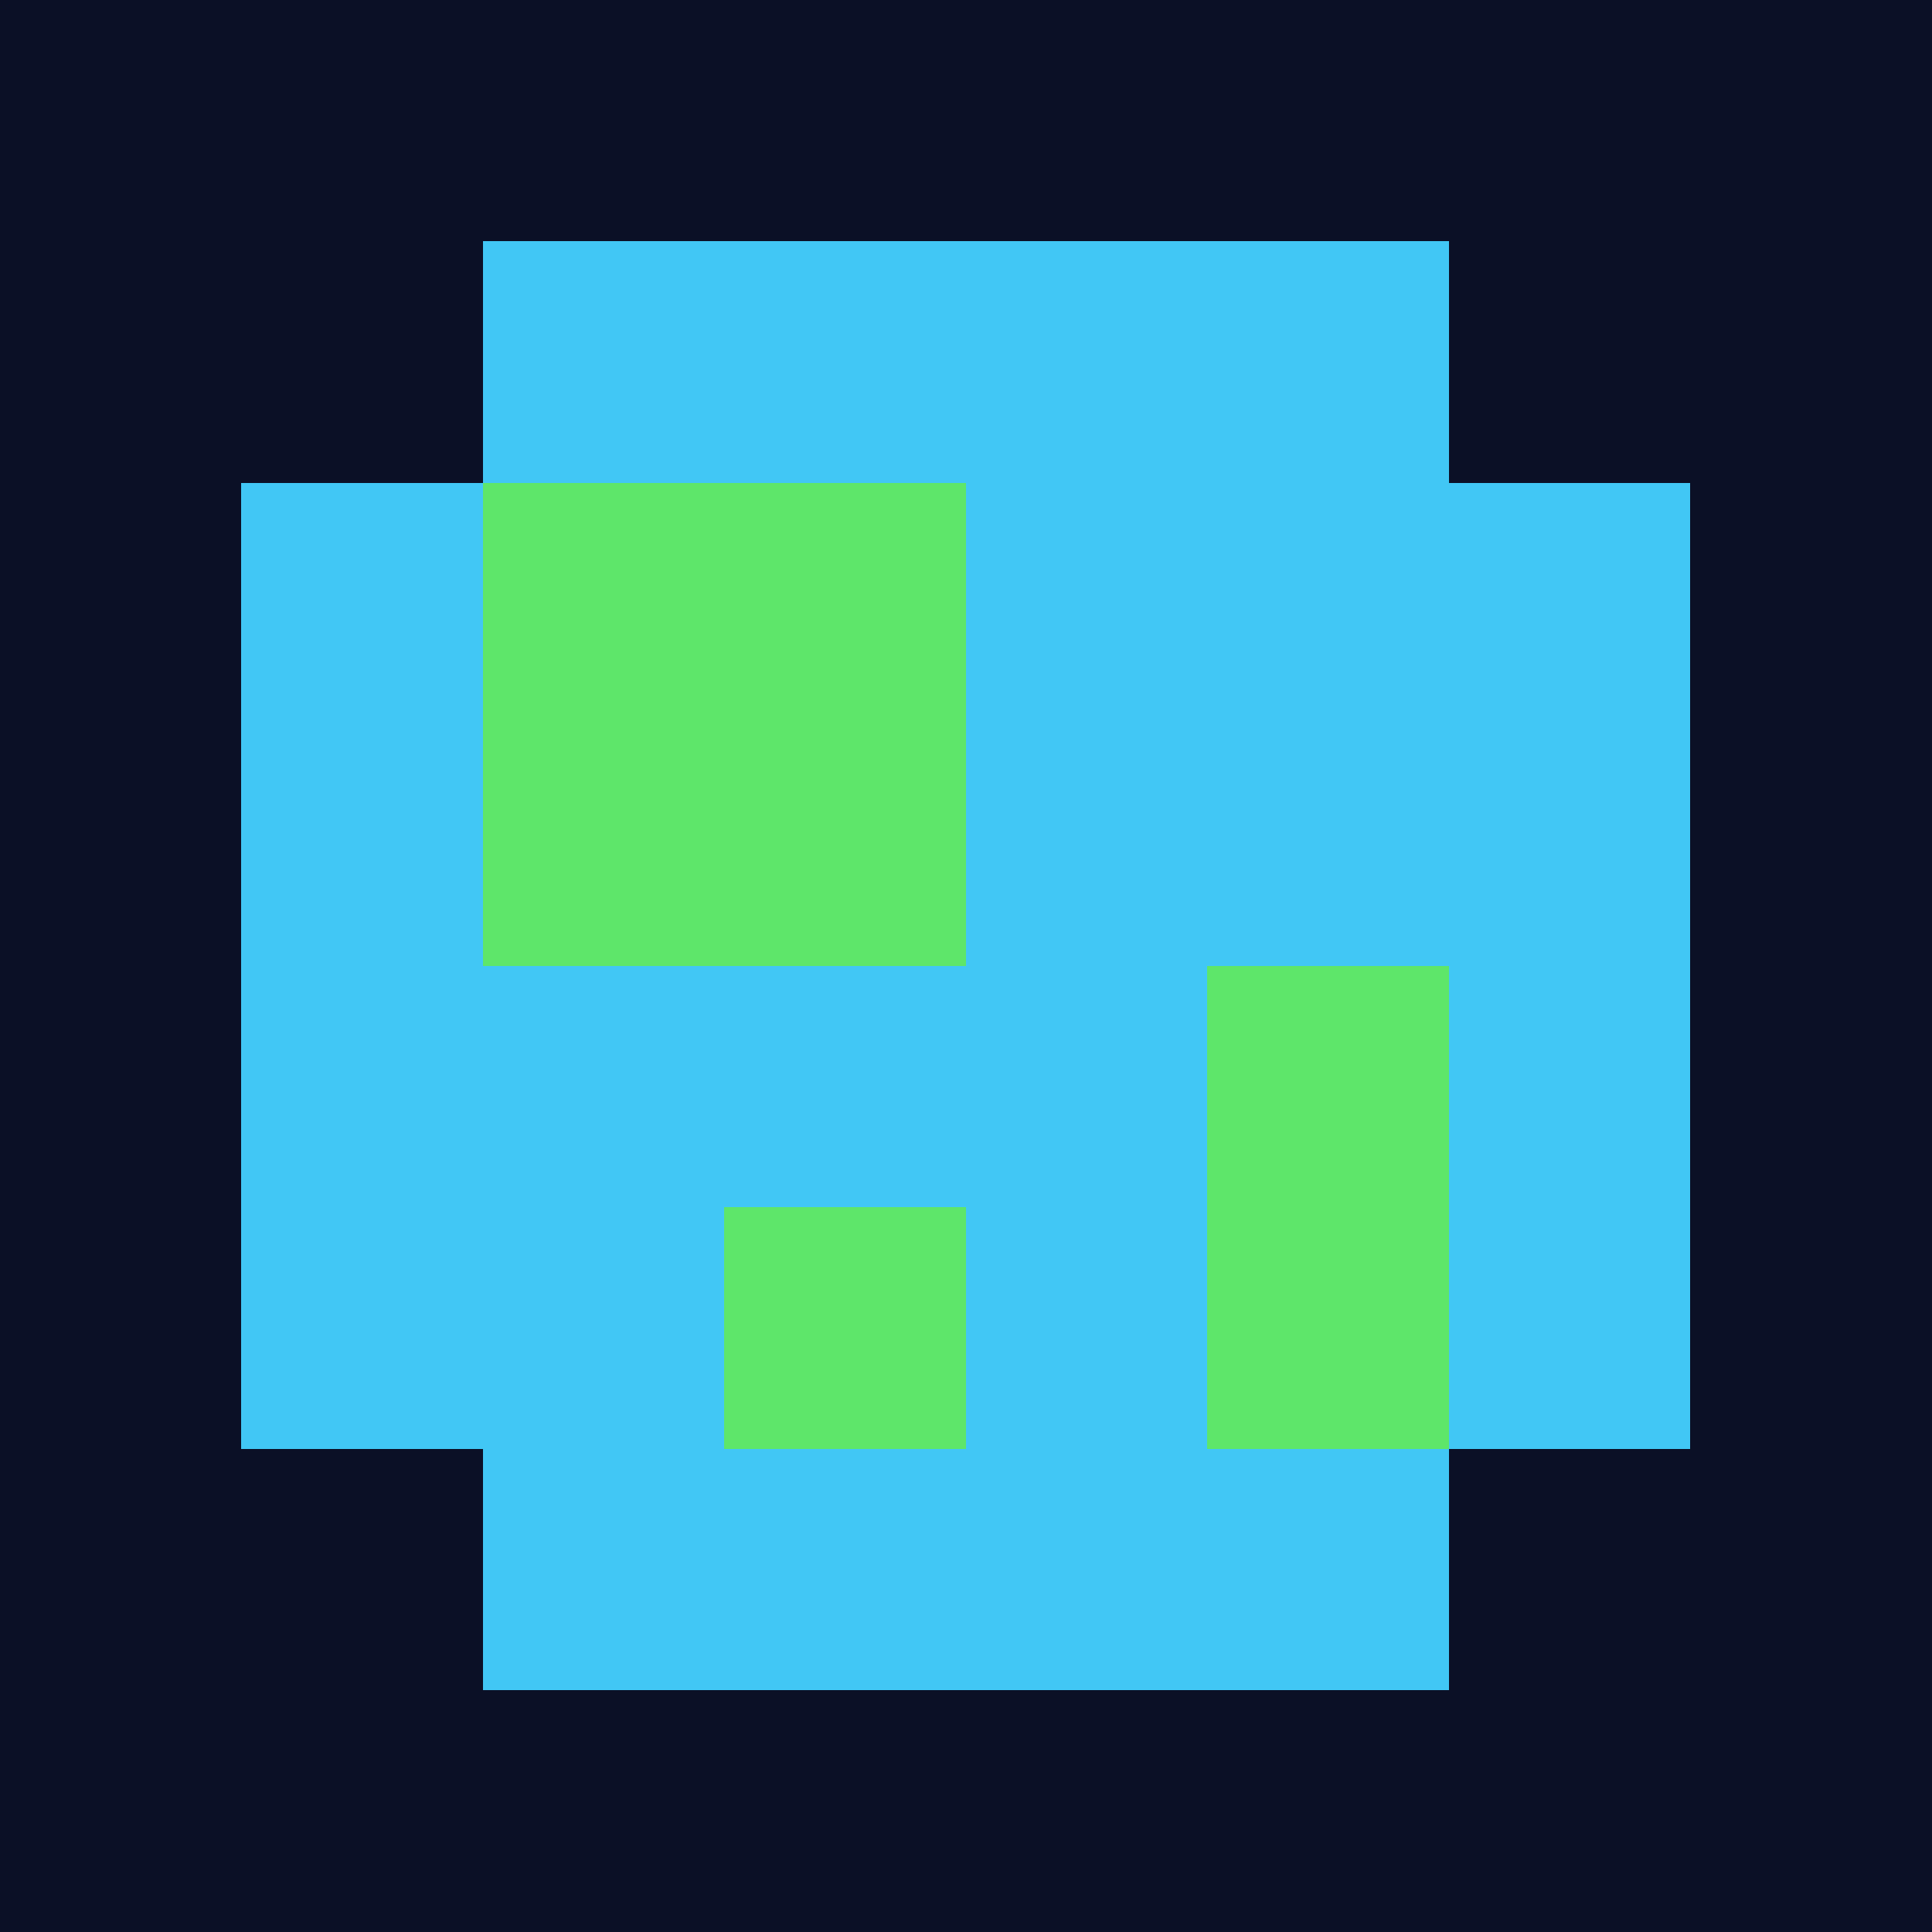
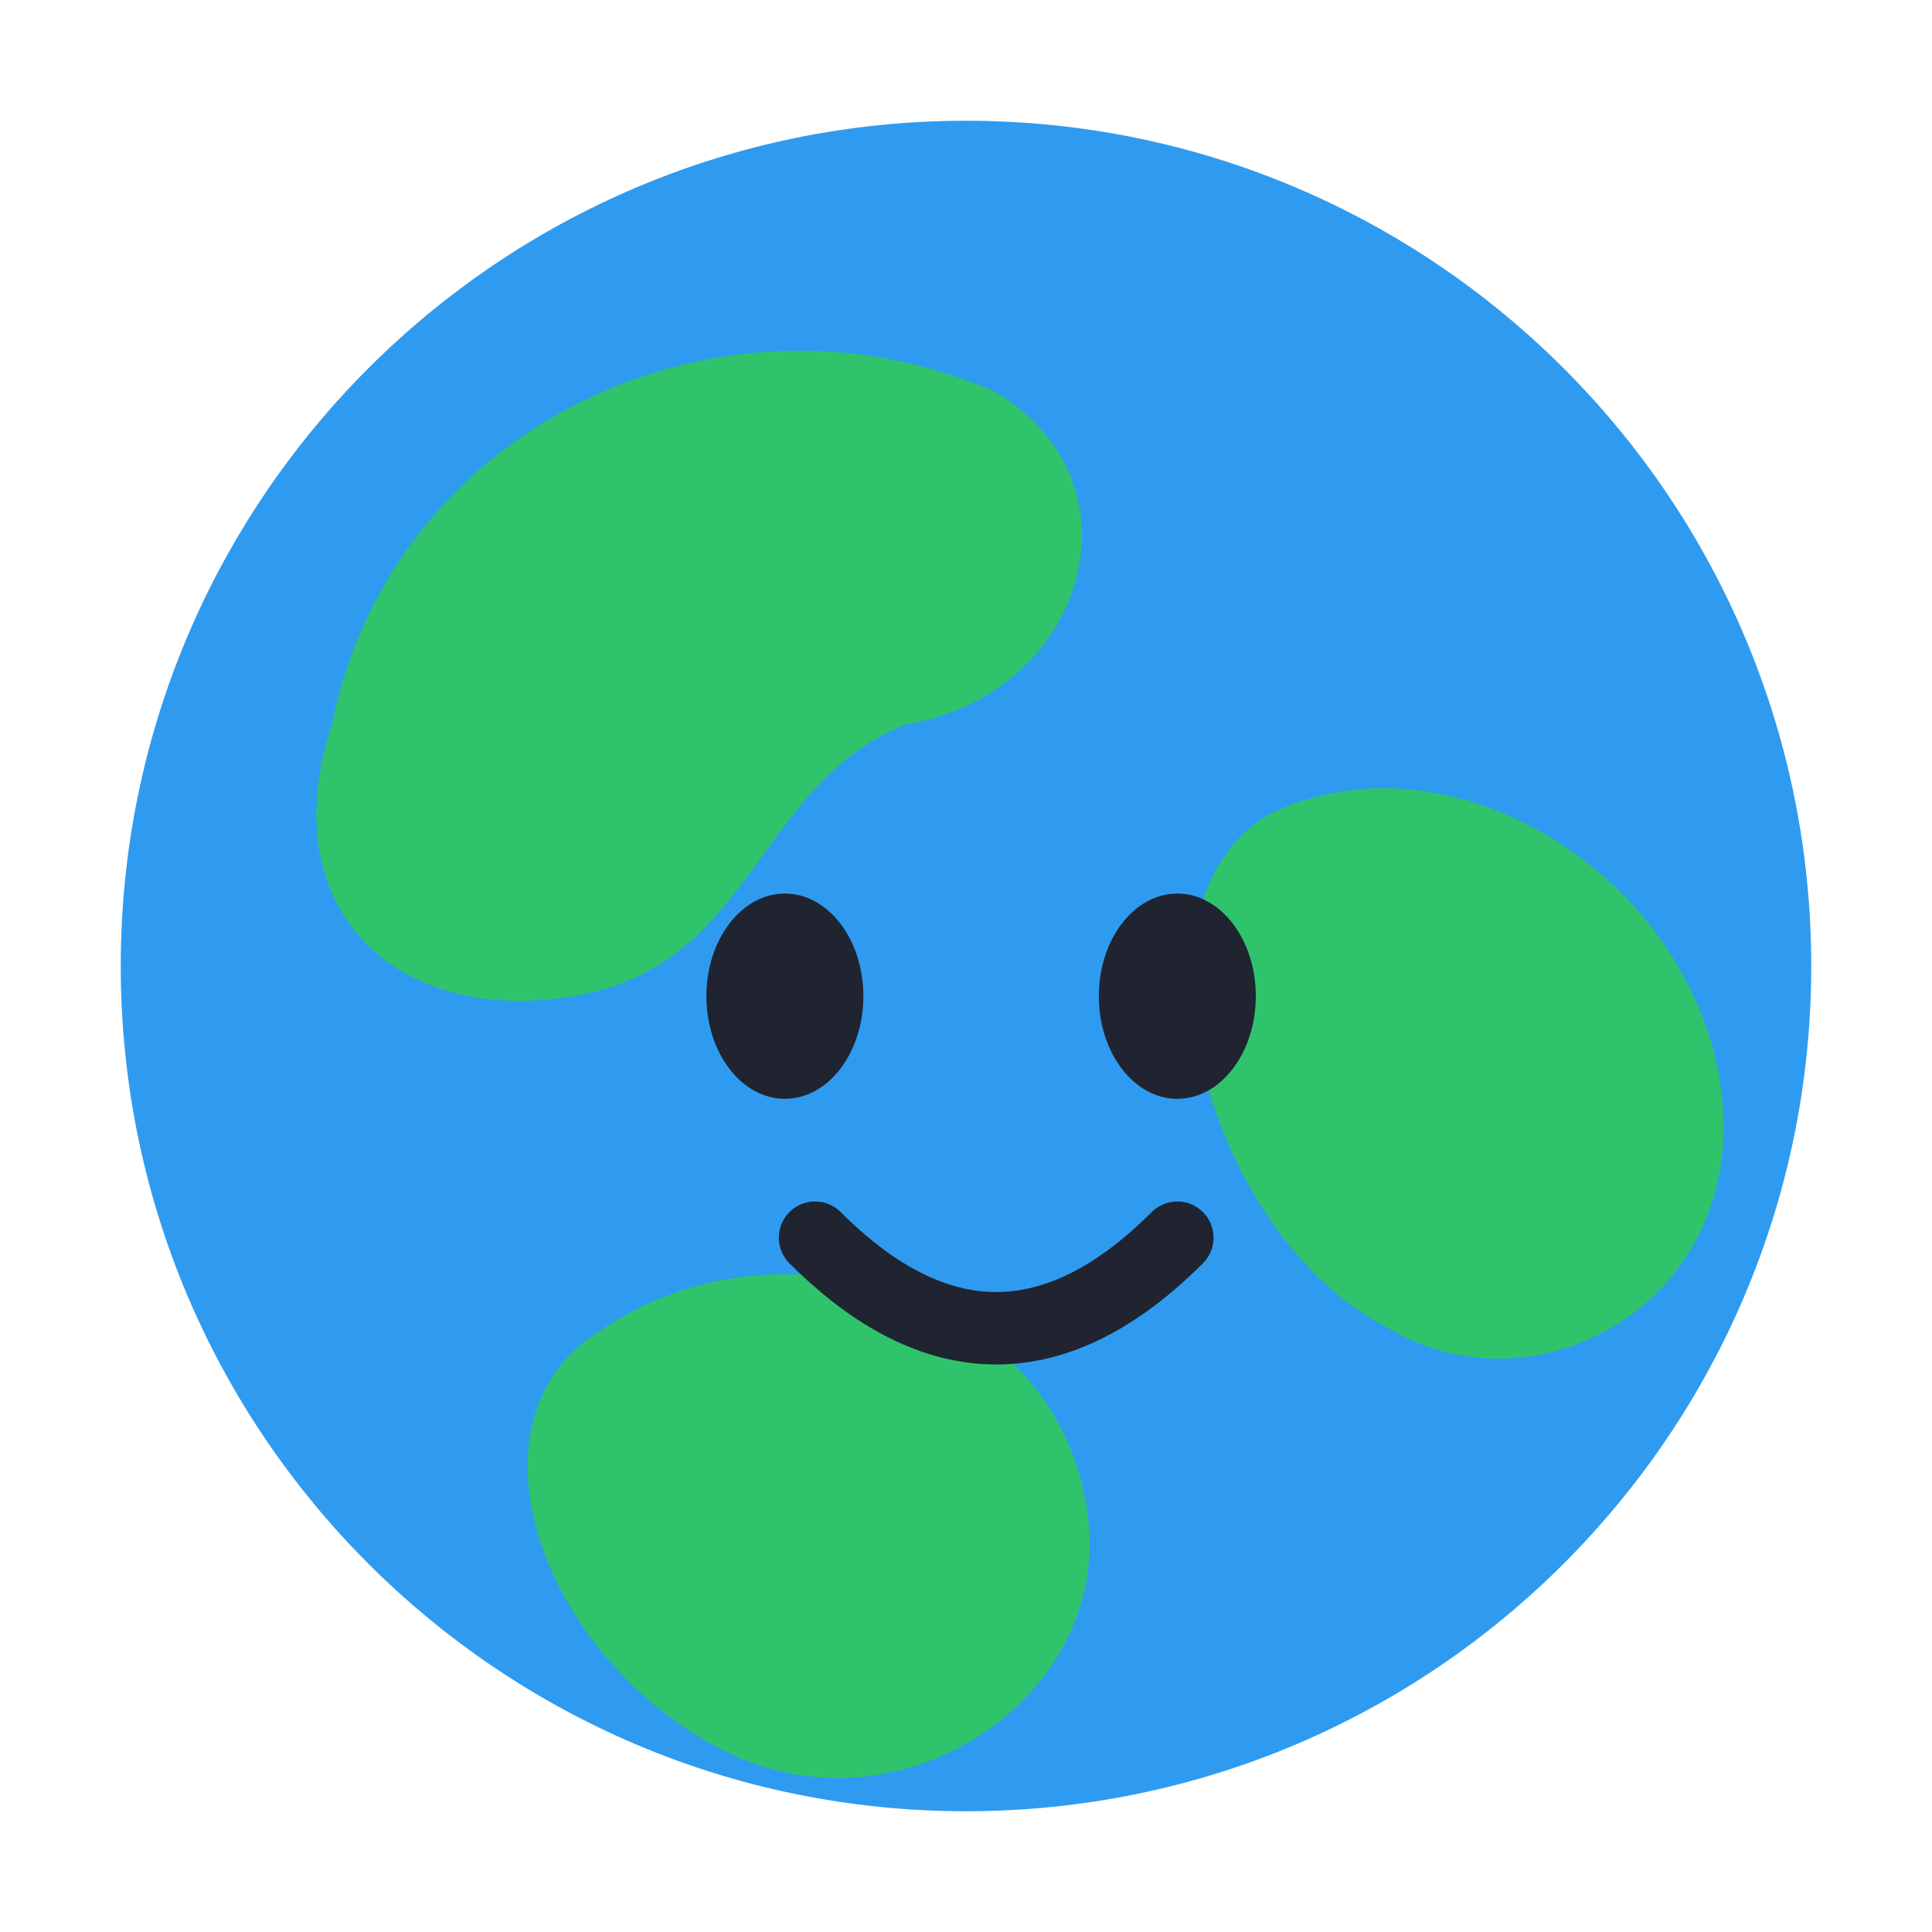
- <svg xmlns="http://www.w3.org/2000/svg" viewBox="0 0 8 8" shape-rendering="crispEdges">
-   <rect width="8" height="8" fill="#0b1026" />
-   <path fill="#41c7f5" d="M2 1h4v1h1v4h-1v1h-4v-1h-1v-4h1z" />
-   <path fill="#5ee66a" d="M2 2h2v2h-2zM5 4h1v2h-1zM3 5h1v1h-1z" />
+ <svg xmlns="http://www.w3.org/2000/svg" viewBox="0 0 64 64">
+   <circle cx="32" cy="32" r="28" fill="#2f9bf0" />
+   <path fill="#2fc46b" d="M11 24c2-10 13-15 22-11 5 3 3 10-3 11-5 2-5 8-11 9-6 1-10-3-8-9ZM42 27c6-3 14 2 15 9 1 7-6 11-11 8-6-3-9-14-4-17ZM20 44c6-4 15-1 16 6 1 6-6 11-12 8-6-3-9-11-4-14Z" />
+   <ellipse cx="26" cy="33" rx="2.6" ry="3.4" fill="#1f2430" />
+   <ellipse cx="39" cy="33" rx="2.6" ry="3.4" fill="#1f2430" />
+   <path d="M27 41q6 6 12 0" stroke="#1f2430" stroke-width="2.4" stroke-linecap="round" fill="none" />
</svg>
